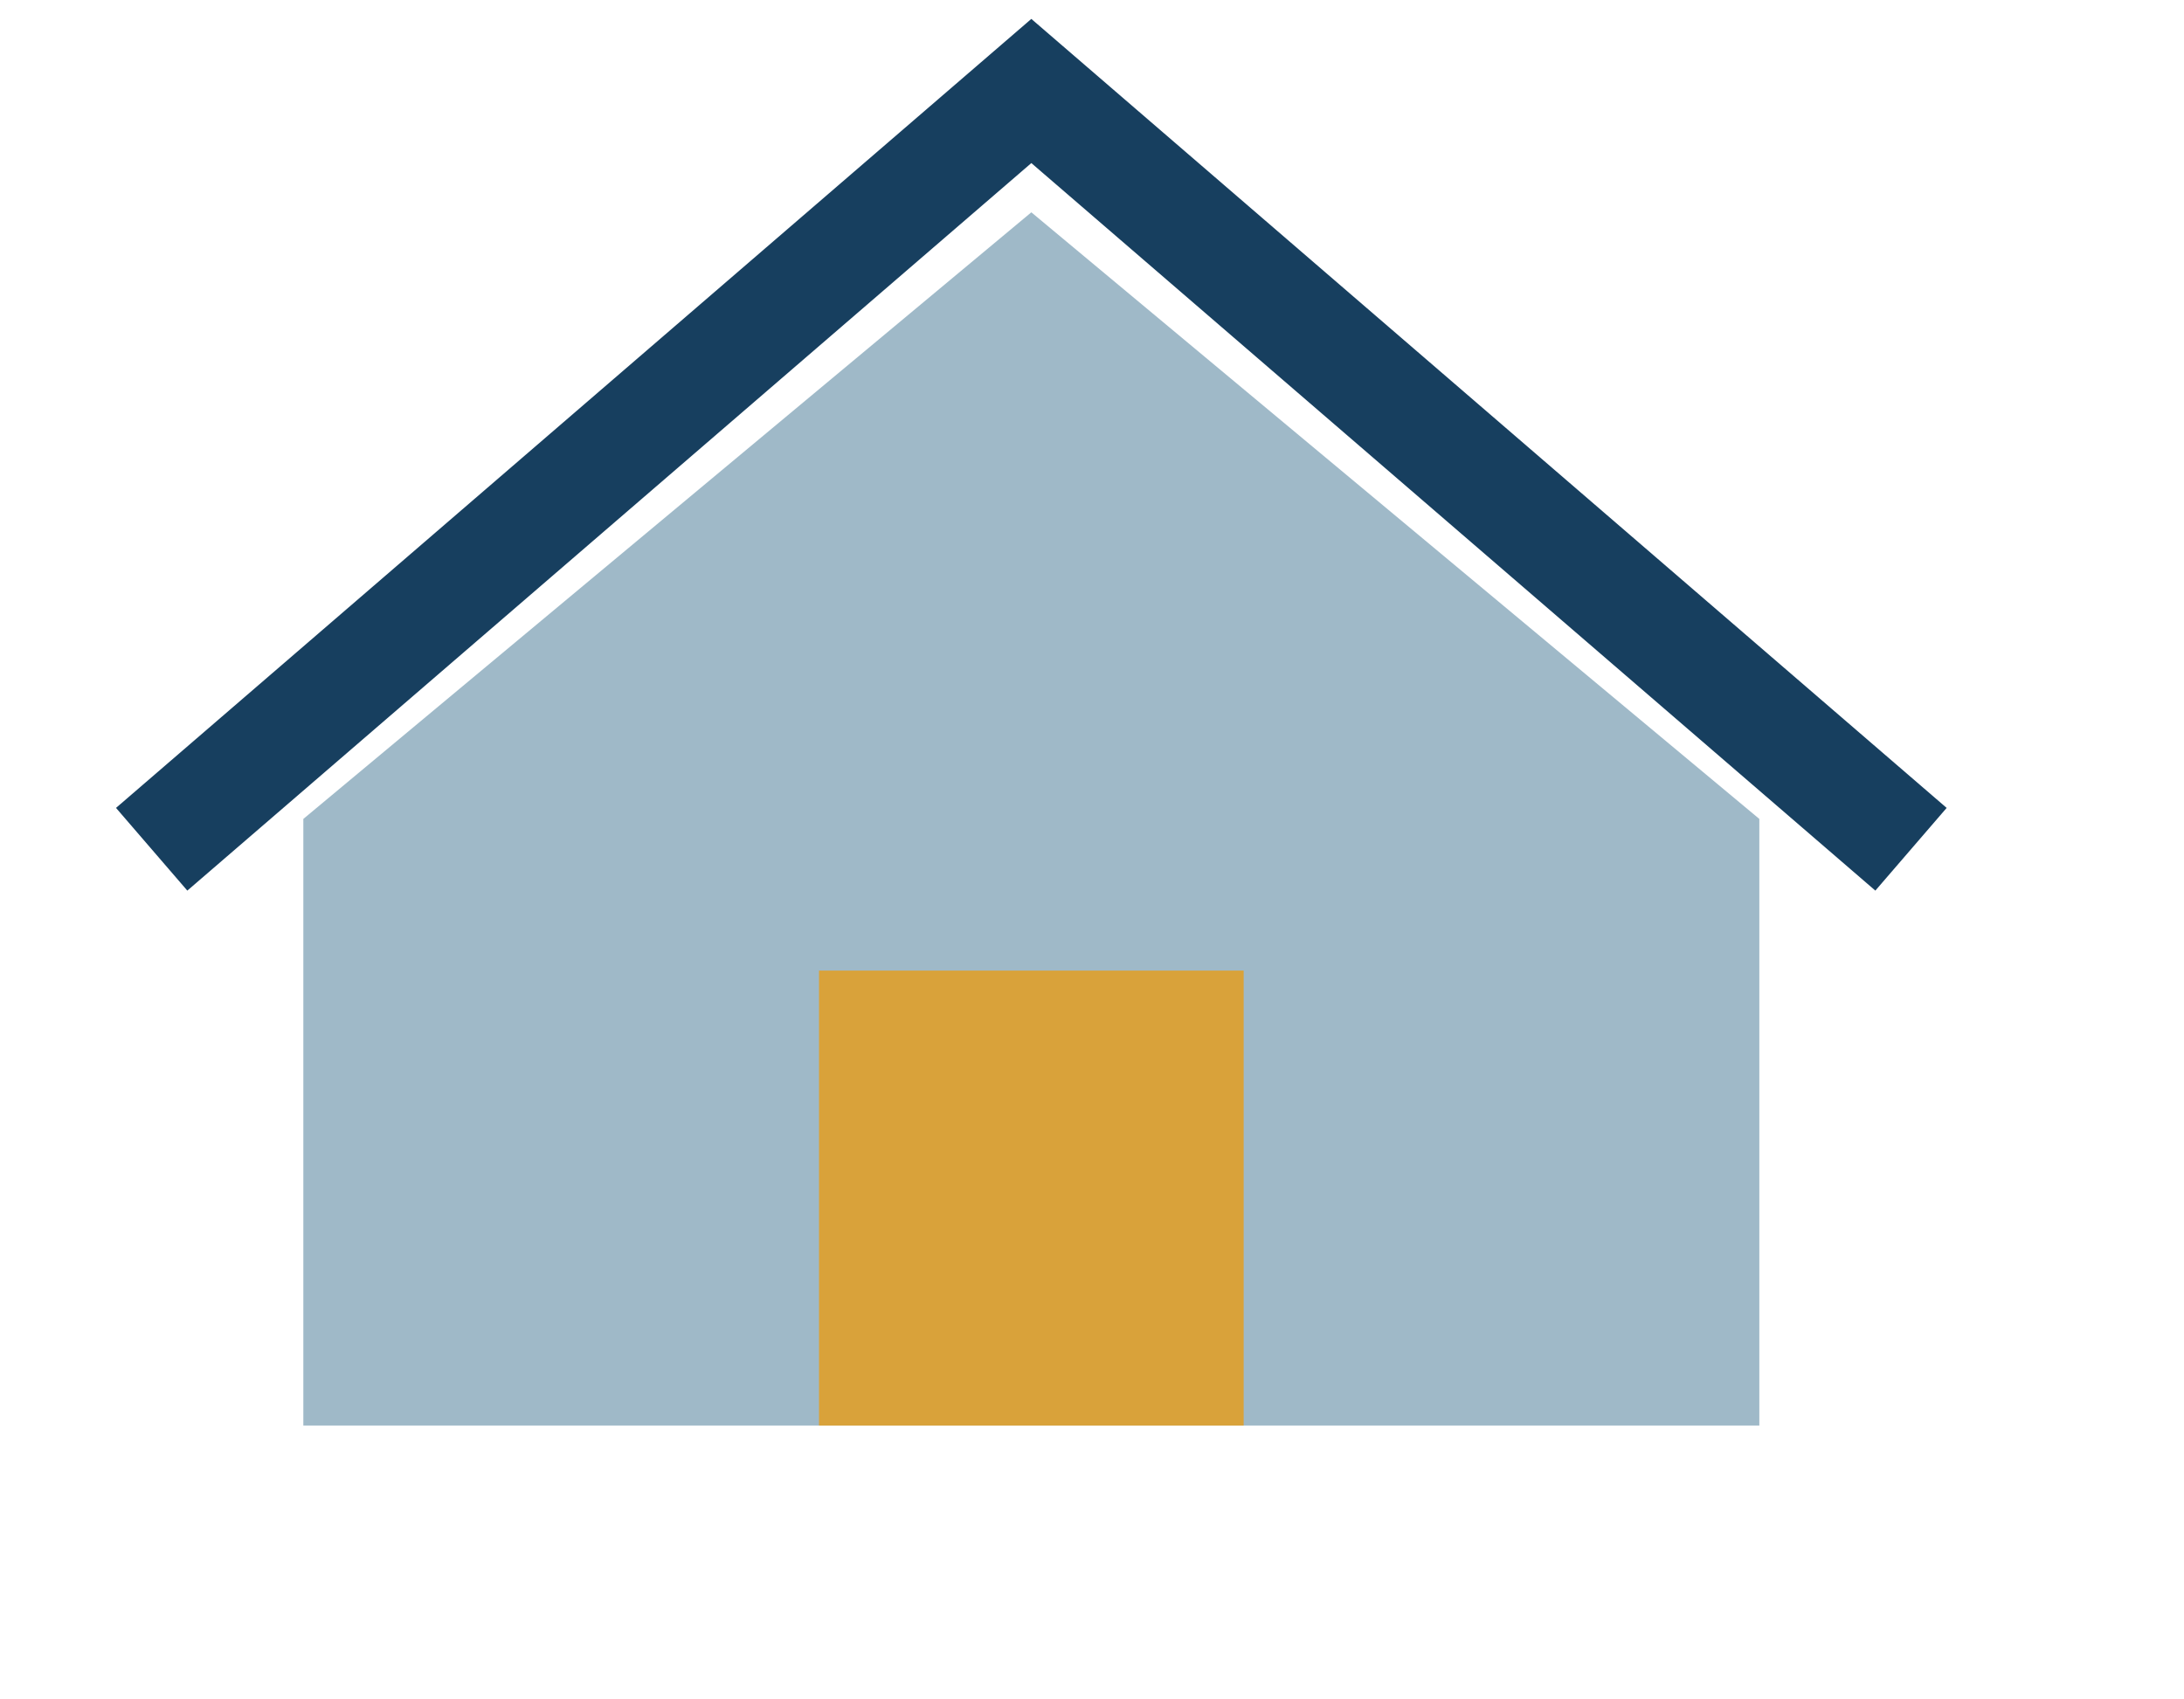
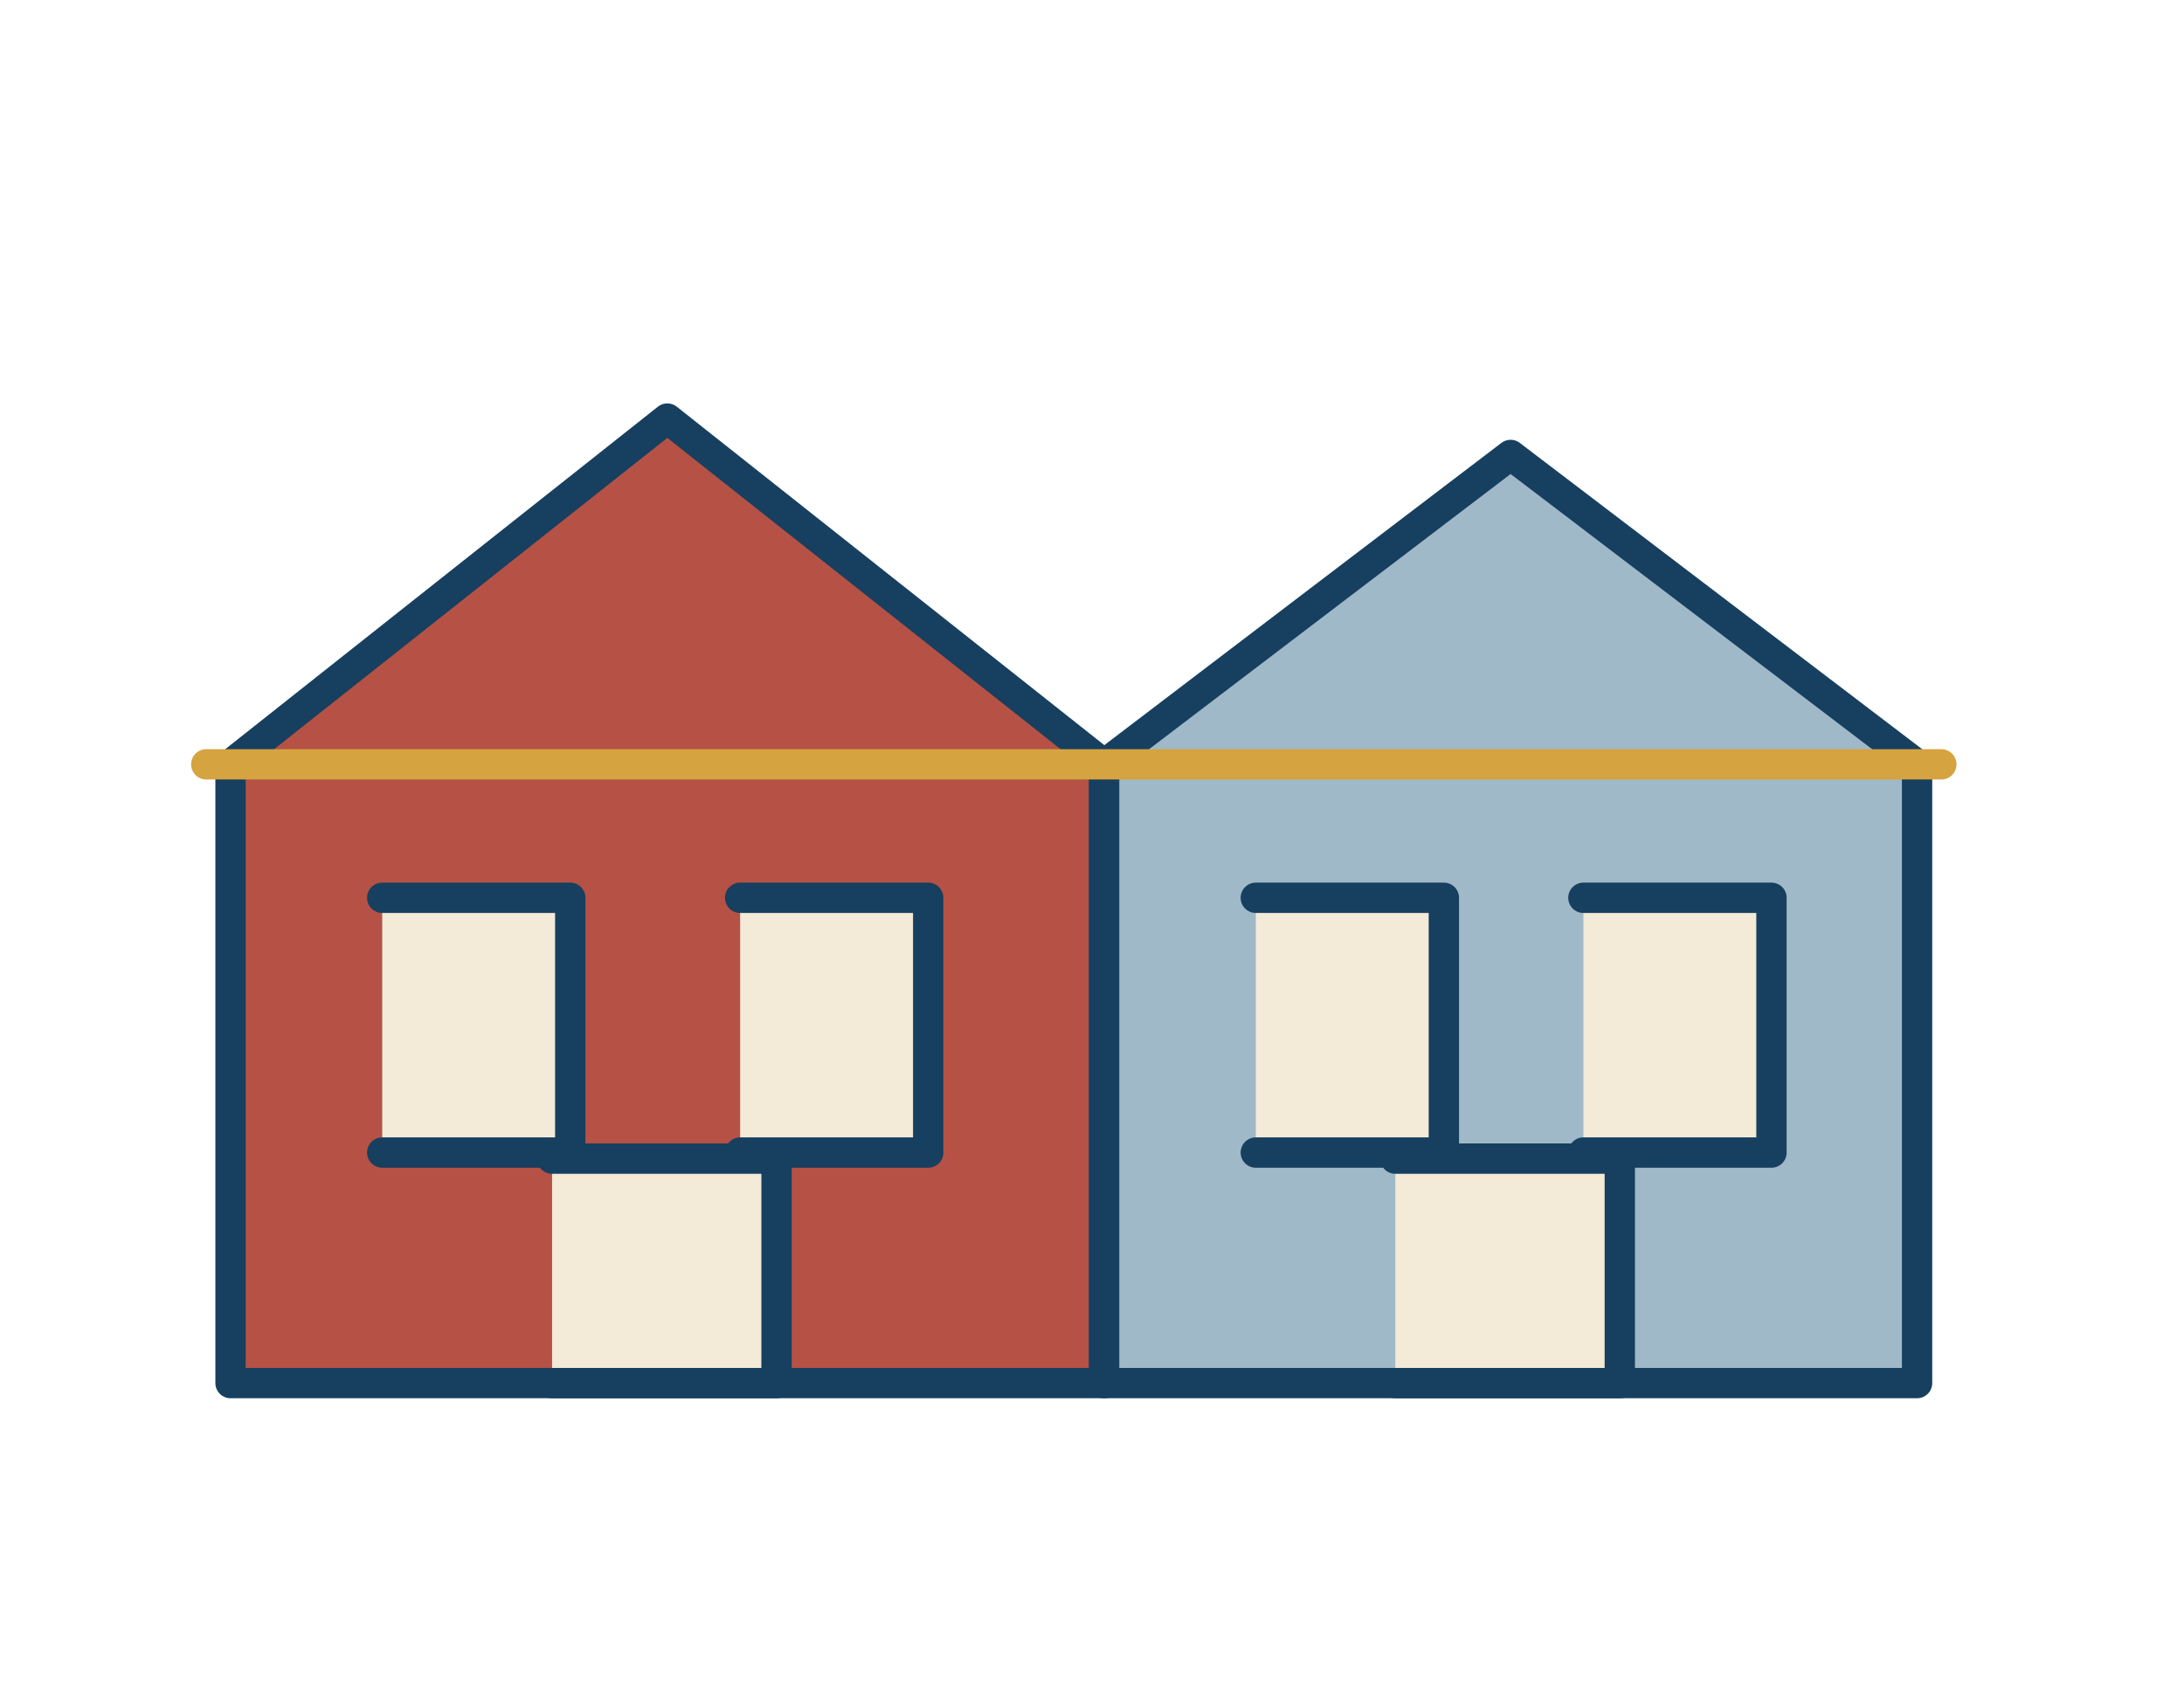
- <svg xmlns="http://www.w3.org/2000/svg" width="360" height="280" viewBox="20 270 340 280">
-   <path d="M60 405l120-100 120 100v100H60z" fill="#9fb9c8" />
-   <path d="M35 410l145-125 145 125" stroke="#173f5f" stroke-width="18" fill="none" />
-   <rect x="145" y="430" width="70" height="75" fill="#d9a23a" />
+ <svg xmlns="http://www.w3.org/2000/svg" width="360" height="280" viewBox="0 0 360 280">
+   <g stroke="#173f5f" stroke-width="5" stroke-linecap="round" stroke-linejoin="round">
+     <path d="M38 126l72-57 72 57v102H38z" fill="#b55245" />
+     <path d="M63 148h31v42H63M122 148h31v42h-31M91 191h37v37H91" fill="#f3ead7" />
+     <path d="M182 126l67-51 67 51v102H182z" fill="#9fb9c8" />
+     <path d="M207 148h31v42h-31M261 148h31v42h-31M230 191h37v37h-37" fill="#f3ead7" />
+     <path d="M34 126h286" stroke="#d5a33f" />
+   </g>
</svg>
